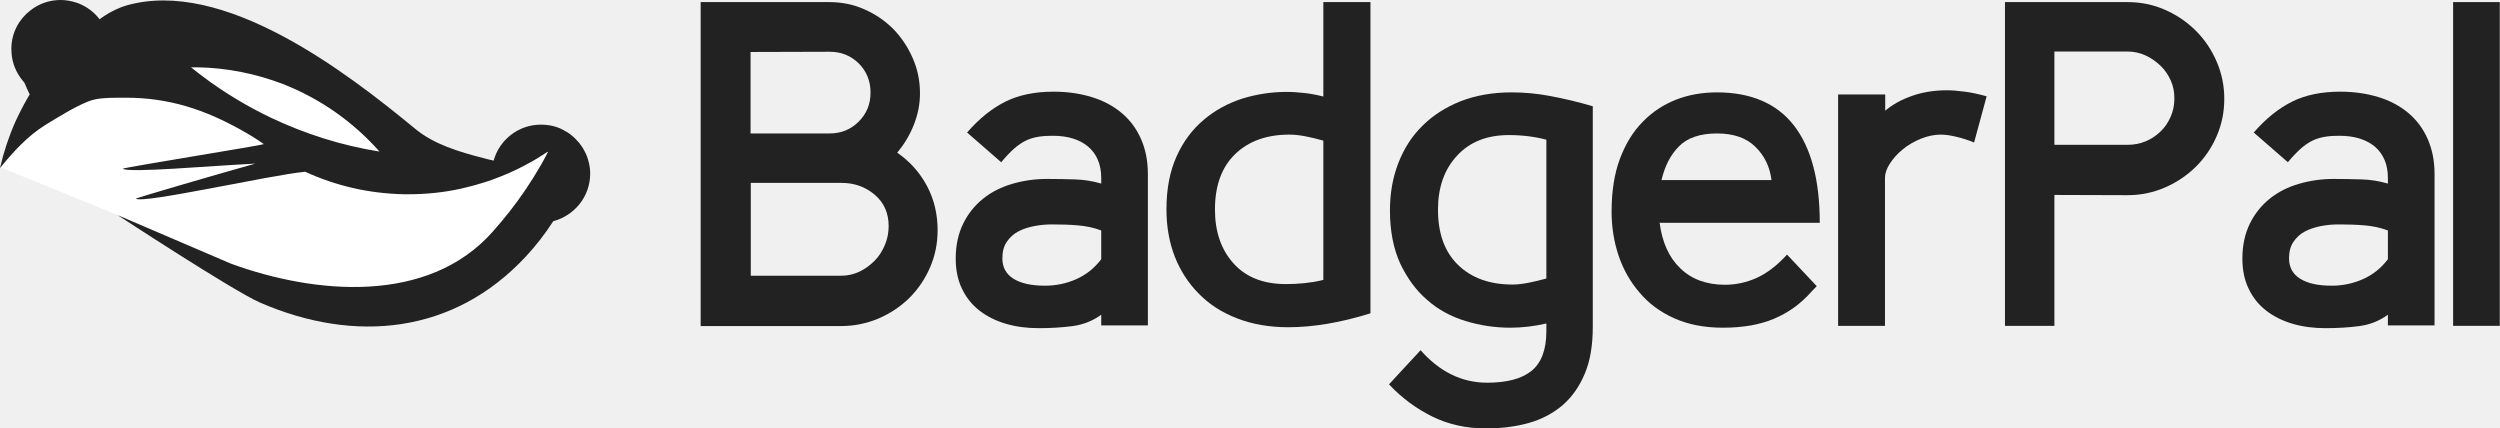
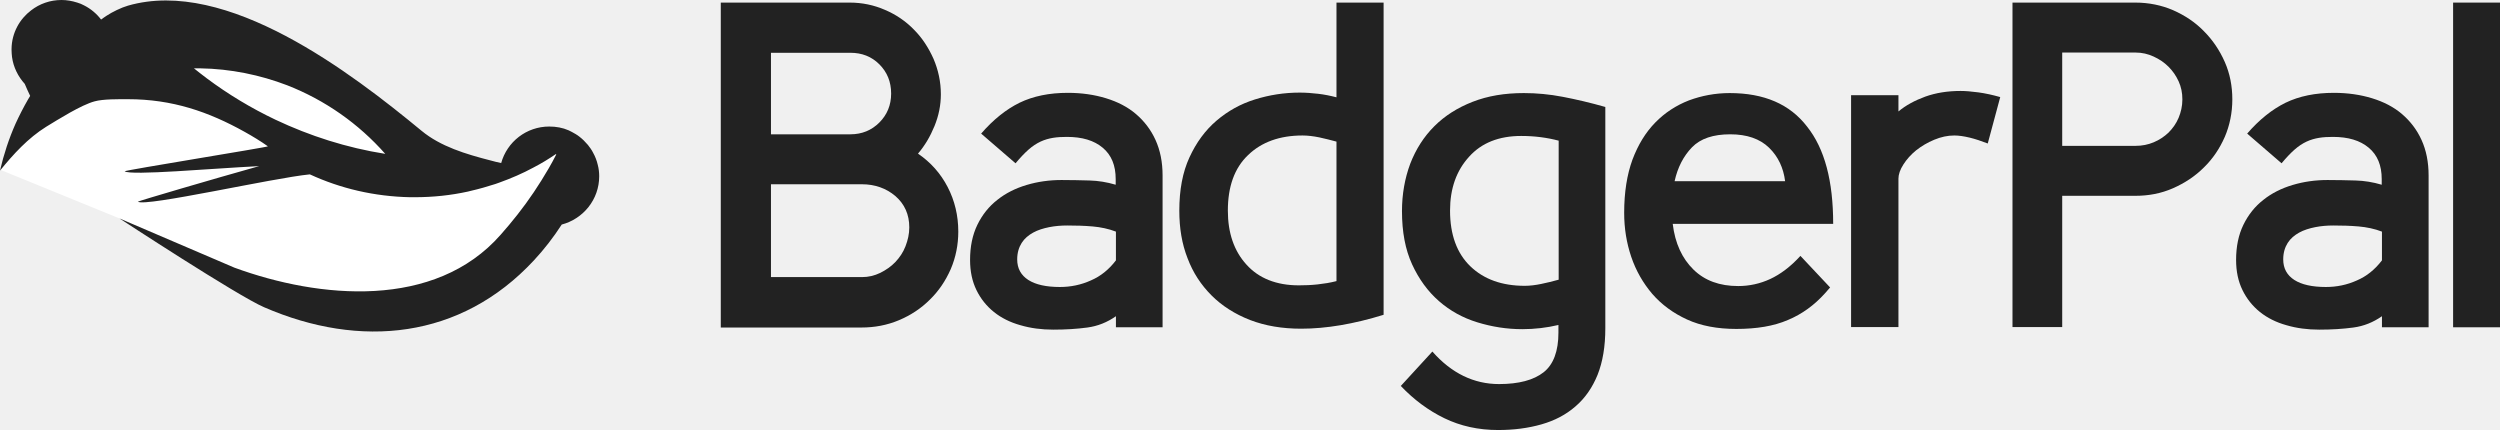
- <svg xmlns="http://www.w3.org/2000/svg" version="1.1" id="Logo" x="0px" y="0px" viewBox="0 0 1077.2 184.4" style="enable-background:new 0 0 1077.2 184.4;" xml:space="preserve">
+ <svg xmlns="http://www.w3.org/2000/svg" version="1.1" id="Logo" x="0px" y="0px" viewBox="0 0 1061 182.4" style="enable-background:new 0 0 1061 182.4;" xml:space="preserve">
  <style type="text/css">
	.st0{fill:#FFFFFF;}
	.st1{fill:#222222;}
</style>
  <polyline class="st0" points="0.2,72.1 50.7,92.7 100.7,120.6 172.2,129.1 207.2,112.1 238.2,70.1 238.2,61.1 224.2,68.1   210.2,74.1 175.2,65.1 147.2,36.1 82.2,13.1 34.2,29.1 0.2,72.1 " />
  <path class="st1" d="M50.7,92.7c0,0,50.2,32.9,61.4,37.7c40.8,17.7,83.4,13.5,114.4-19.8c4.4-4.7,8.4-9.9,11.9-15.3  c9.1-2.4,15.9-10.6,15.9-20.5c0-1.7-0.2-3.3-0.6-4.8c-0.4-1.8-1.1-3.6-2-5.2c-0.6-1.2-1.4-2.3-2.2-3.3c-1.1-1.3-2.3-2.5-3.6-3.5  c-1-0.8-2.1-1.4-3.2-2c-0.5-0.2-0.9-0.5-1.4-0.7c-2.5-1.1-5.3-1.6-8.2-1.6c-9.7,0-17.9,6.5-20.4,15.5c-1.5-0.3-3-0.7-4.5-1.1  c-10.5-2.7-21.2-5.9-29.3-12.6C149.2,31,96.2-9.7,54.3,2.4c-2.8,0.8-6.7,2.7-9.1,4.3c-0.8,0.5-1.6,1.1-2.3,1.6  c-1.9-2.5-4.4-4.6-7.2-6c-0.9-0.5-1.9-0.9-2.9-1.2C30.6,0.4,28.4,0,26.1,0c-4.8,0-9.3,1.6-12.9,4.4C8.3,8.1,5,14,4.9,20.7  c0,0.2,0,0.3,0,0.5c0,1,0.1,2,0.2,3c0.6,4.4,2.6,8.3,5.4,11.4c0.7,1.7,1.5,3.4,2.3,5.1c-0.3,0.5-0.6,1-0.9,1.5  C10,45.5,8.2,49,6.6,52.5c-2.8,6.3-5,13-6.6,19.9c5.7-7,11.9-13.8,19.6-18.6c5.1-3.1,14.9-9.3,20.6-10.8c3.6-1,10.3-0.9,14.1-0.9  c18.8,0,34.2,5.3,49.6,13.9c3.4,1.9,6.7,3.9,9.8,6.1c-0.2,0.4-60.6,10.1-60.8,10.6c2.6,1.9,37-1.2,57.1-2.2  C90.4,76,58.7,85.3,58.5,85.6c3.2,2.3,57.5-10.1,73-11.6c13,6,27.4,9.4,42.6,9.7c0.6,0,1.3,0,1.9,0c7.8,0,15.3-0.8,22.6-2.4  c0.4-0.1,0.8-0.2,1.2-0.3c3.5-0.8,7-1.8,10.4-2.9c0.6-0.2,1.1-0.4,1.7-0.6c5-1.8,9.9-3.9,14.5-6.4c3.3-1.7,6.4-3.6,9.5-5.7  c0.2,0.2,0,0,0.2,0.1c-1,2-2.1,4-3.2,5.9c-4,6.9-8.4,13.5-13.3,19.7c-2.3,2.9-4.6,5.7-7.1,8.5c-27.9,31.8-76.9,27.2-113,14  L50.7,92.7z M116.9,50.8C106.6,45.9,96.8,40,87.7,33.2c-1.8-1.4-3.7-2.8-5.4-4.2c0.2,0,0.5,0,0.7,0c0.6,0,1.3,0,1.9,0  c13,0.2,25.5,2.8,37,7.2c16.1,6.3,30.3,16.3,41.6,29.1C147.1,62.7,131.5,57.7,116.9,50.8z" />
  <g>
-     <path class="st1" d="M301.9,140.4V0.9h55.4c5.3,0,10.4,1,15.1,3.1c4.8,2.1,8.9,4.9,12.5,8.5c3.5,3.6,6.3,7.8,8.4,12.6   s3.1,9.8,3.1,15.1c0,4.7-0.9,9.2-2.7,13.7c-1.8,4.5-4.2,8.4-7.1,11.9c5.4,3.7,9.7,8.5,12.8,14.3c3.1,5.8,4.6,12.2,4.6,19.1   c0,5.7-1.1,11.1-3.3,16.1c-2.2,5.1-5.2,9.4-9,13.2c-3.8,3.7-8.2,6.6-13.3,8.8c-5.1,2.1-10.4,3.2-16.1,3.2h-60.4V140.4z M323.4,22.4   v35.1h34.1c4.9,0,9.1-1.7,12.5-5.1c3.4-3.4,5.1-7.5,5.1-12.5s-1.7-9.2-5.1-12.6c-3.4-3.3-7.5-5-12.5-5L323.4,22.4L323.4,22.4z    M323.4,118.8h39.1c2.8,0,5.4-0.6,7.9-1.8c2.5-1.2,4.6-2.8,6.5-4.7c1.9-1.9,3.3-4.2,4.4-6.8c1.1-2.6,1.6-5.3,1.6-8.1   c0-5.6-2-10.1-6-13.5s-8.8-5.1-14.3-5.1h-39.1v40H323.4z" />
-     <path class="st1" d="M474.5,140.4v-4.8c-3.7,2.7-7.8,4.3-12.3,4.9c-4.5,0.6-9.3,0.9-14.6,0.9c-5.1,0-9.8-0.6-14.2-1.9   c-4.4-1.3-8.2-3.2-11.4-5.7c-3.2-2.5-5.7-5.6-7.5-9.4c-1.8-3.7-2.7-8-2.7-13c0-5.7,1.1-10.7,3.2-15s5-7.9,8.6-10.8s7.8-5,12.6-6.4   s9.8-2.1,14.9-2.1c4.3,0,8.3,0.1,12.1,0.2c3.8,0.1,7.5,0.7,11.3,1.8v-2.4c0-5.8-1.9-10.3-5.6-13.5c-3.7-3.1-8.8-4.7-15.3-4.7   c-2.1,0-4.1,0.1-6,0.4c-1.9,0.3-3.7,0.8-5.4,1.6c-1.7,0.8-3.5,2-5.2,3.5c-1.7,1.5-3.6,3.5-5.6,5.9l-14.7-12.8   c5.2-6,10.7-10.4,16.5-13.3s12.8-4.3,20.7-4.3c6,0,11.5,0.8,16.4,2.3c5,1.5,9.3,3.8,12.9,6.8s6.4,6.7,8.4,11.2s3,9.5,3,15.2v65.2   h-20.1V140.4z M474.5,99.3c-3.2-1.2-6.5-1.9-10.1-2.2c-3.5-0.3-7.1-0.4-10.9-0.4c-2.7,0-5.2,0.2-7.8,0.7c-2.5,0.5-4.8,1.2-6.9,2.3   c-2.1,1.1-3.7,2.6-5,4.5s-1.9,4.3-1.9,7.1c0,3.9,1.6,6.8,4.8,8.8c3.2,2,7.7,3,13.6,3c4.6,0,9.1-0.9,13.4-2.8s7.8-4.7,10.8-8.6V99.3   z" />
-     <path class="st1" d="M570.2,0.9h20.3V135c-12.8,4-24.6,6-35.5,6c-8.1,0-15.4-1.3-21.9-3.8s-12-6-16.5-10.6c-4.5-4.5-8-9.9-10.4-16   c-2.4-6.2-3.6-13-3.6-20.4c0-8.9,1.5-16.5,4.4-22.9s6.8-11.6,11.7-15.7c4.8-4.1,10.4-7.1,16.5-9.1c6.2-1.9,12.6-2.9,19.2-2.9   c2.7,0,5.3,0.2,7.9,0.5c2.6,0.3,5.2,0.8,7.9,1.5V0.9z M523.5,90.3c0,9.6,2.7,17.3,8,23.2c5.3,5.9,12.8,8.9,22.5,8.9   c2.7,0,5.3-0.1,8.1-0.4c2.7-0.3,5.4-0.7,8.1-1.4v-60c-2.4-0.7-4.9-1.3-7.4-1.8s-4.9-0.8-7.2-0.8c-9.8,0-17.6,2.8-23.4,8.4   S523.5,80,523.5,90.3z" />
-     <path class="st1" d="M666.2,139.4c-5.2,1.2-10.4,1.8-15.5,1.8c-6.6,0-13.1-1-19.3-2.9s-11.8-4.9-16.5-9.1   c-4.8-4.1-8.6-9.4-11.6-15.7c-2.9-6.4-4.4-14-4.4-22.9c0-7.3,1.2-14.1,3.6-20.3c2.4-6.2,5.8-11.6,10.4-16.1c4.5-4.5,10-8,16.5-10.6   c6.5-2.5,13.8-3.8,21.9-3.8c5.4,0,11.1,0.5,16.8,1.6c5.8,1.1,11.9,2.5,18.2,4.4v95.1c0,7.8-1.1,14.5-3.4,20   c-2.3,5.5-5.4,10-9.5,13.6c-4.1,3.5-8.9,6.1-14.5,7.7c-5.6,1.6-11.9,2.4-18.6,2.4c-8.5,0-16.2-1.7-23.1-5.1   c-6.9-3.4-13.2-8-18.7-13.9l13.6-14.7c8.2,9.3,17.8,14,28.7,14c8.5,0,14.9-1.7,19.1-5.1c4.2-3.4,6.4-9.1,6.4-17v-3.4H666.2z    M619.6,90.3c0,10.4,2.9,18.3,8.7,23.9s13.6,8.4,23.4,8.4c2.3,0,4.6-0.3,7.1-0.8s4.9-1.1,7.5-1.8V60.2c-4.9-1.3-10.3-2-16.1-2   c-9.6,0-17,3-22.4,8.9C622.3,73,619.6,80.8,619.6,90.3z" />
-     <path class="st1" d="M780.4,125.8c-4.5,5.1-9.8,8.9-15.9,11.5c-6.1,2.6-13.5,3.9-22.1,3.9c-8.1,0-15.1-1.4-21.1-4.1   c-6-2.7-11-6.4-14.9-11.1c-4-4.6-7-10-9-15.9c-2-6-3-12.3-3-18.9c0-8.8,1.2-16.4,3.6-22.8c2.4-6.4,5.7-11.8,9.9-16   c4.2-4.3,9-7.4,14.4-9.5s11.3-3.1,17.5-3.1c14.7,0,25.8,4.8,33.2,14.3c7.4,9.6,11.1,23.5,11.1,41.9h-69c1.1,8.4,4,14.9,8.9,19.6   c4.8,4.7,11.3,7.1,19.2,7.1c4.8,0,9.4-1,13.8-3s8.7-5.3,13-10l12.8,13.6L780.4,125.8z M739.8,57.5c-7.3,0-12.8,1.9-16.4,5.6   c-3.7,3.7-6.1,8.6-7.5,14.5h47.4c-0.7-5.7-3-10.5-6.9-14.3C752.5,59.4,746.9,57.5,739.8,57.5z" />
-     <path class="st1" d="M850.6,61.4c-2.7-1.1-5.2-1.9-7.8-2.5c-2.5-0.6-4.7-0.9-6.6-0.9c-2.8,0-5.6,0.6-8.6,1.8   c-2.9,1.2-5.5,2.7-7.8,4.6s-4.1,3.9-5.5,6.1s-2.1,4.2-2.1,6.1v63.8H792V40.7h20.3v7c3.2-2.7,7-4.8,11.6-6.4   c4.5-1.6,9.6-2.4,15.1-2.4c2,0,4.5,0.2,7.6,0.6c3.1,0.4,6.2,1.1,9.4,2L850.6,61.4z" />
-     <path class="st1" d="M885.2,84v56.4h-21.3V0.9h52.8c5.7,0,11.1,1.1,16.1,3.3s9.5,5.2,13.3,9s6.8,8.2,9,13.3s3.3,10.4,3.3,16.1   s-1.1,11.1-3.3,16.1c-2.2,5.1-5.2,9.4-9,13.2c-3.8,3.7-8.2,6.7-13.3,8.9c-5.1,2.2-10.4,3.3-16.1,3.3L885.2,84L885.2,84z    M885.2,62.4h31.5c2.8,0,5.4-0.5,7.8-1.5c2.4-1,4.5-2.4,6.4-4.2s3.3-3.9,4.4-6.4c1.1-2.5,1.6-5.1,1.6-7.9s-0.5-5.4-1.6-7.8   c-1.1-2.4-2.5-4.5-4.4-6.3s-4-3.3-6.4-4.4s-5-1.7-7.8-1.7h-31.5V62.4z" />
-     <path class="st1" d="M1028.9,140.4v-4.8c-3.7,2.7-7.8,4.3-12.3,4.9c-4.5,0.6-9.3,0.9-14.6,0.9c-5.1,0-9.8-0.6-14.2-1.9   c-4.4-1.3-8.2-3.2-11.4-5.7s-5.7-5.6-7.5-9.4c-1.8-3.7-2.7-8-2.7-13c0-5.7,1.1-10.7,3.2-15c2.1-4.3,5-7.9,8.6-10.8s7.8-5,12.6-6.4   s9.8-2.1,14.9-2.1c4.3,0,8.3,0.1,12.1,0.2s7.5,0.7,11.3,1.8v-2.4c0-5.8-1.9-10.3-5.6-13.5c-3.7-3.1-8.8-4.7-15.3-4.7   c-2.1,0-4.1,0.1-6,0.4c-1.9,0.3-3.7,0.8-5.4,1.6s-3.5,2-5.2,3.5c-1.7,1.5-3.6,3.5-5.6,5.9l-14.7-12.8c5.2-6,10.7-10.4,16.5-13.3   s12.8-4.3,20.7-4.3c6,0,11.5,0.8,16.4,2.3c5,1.5,9.3,3.8,12.9,6.8s6.4,6.7,8.4,11.2s3,9.5,3,15.2v65.2h-20.1V140.4z M1028.9,99.3   c-3.2-1.2-6.5-1.9-10.1-2.2c-3.5-0.3-7.1-0.4-10.9-0.4c-2.7,0-5.2,0.2-7.8,0.7c-2.5,0.5-4.8,1.2-6.9,2.3c-2.1,1.1-3.7,2.6-5,4.5   s-1.9,4.3-1.9,7.1c0,3.9,1.6,6.8,4.8,8.8s7.7,3,13.6,3c4.6,0,9.1-0.9,13.4-2.8c4.3-1.9,7.8-4.7,10.8-8.6V99.3z" />
-     <path class="st1" d="M1057,140.4V0.9h20.1v139.5H1057z" />
+     <path class="st1" d="M305.9,138.9V1.1h54.7c5.2,0,10.2,1,15,3.1c4.7,2,8.8,4.8,12.3,8.4c3.5,3.5,6.2,7.7,8.3,12.4   c2,4.7,3.1,9.7,3.1,15c0,4.6-0.9,9.1-2.7,13.5c-1.8,4.4-4.1,8.3-7,11.7c5.4,3.7,9.6,8.4,12.6,14.2c3,5.8,4.5,12.1,4.5,18.9   c0,5.6-1.1,11-3.2,15.9c-2.2,5-5.1,9.3-8.9,13c-3.7,3.7-8.1,6.6-13.1,8.7c-5,2.1-10.3,3.1-15.9,3.1H305.9z M327.2,22.3V57h33.7   c4.9,0,9-1.7,12.3-5c3.3-3.3,5-7.4,5-12.3c0-5-1.7-9.1-5-12.4c-3.3-3.3-7.4-4.9-12.3-4.9H327.2z M327.2,117.6h38.6   c2.8,0,5.3-0.6,7.8-1.8c2.4-1.2,4.6-2.7,6.4-4.6c1.8-1.9,3.3-4.1,4.3-6.7c1-2.6,1.6-5.2,1.6-8c0-5.5-2-9.9-5.9-13.3   c-3.9-3.3-8.7-5-14.2-5h-38.6V117.6z" />
+     <path class="st1" d="M473.6,138.9v-4.7c-3.7,2.6-7.7,4.2-12.1,4.8c-4.4,0.6-9.2,0.9-14.5,0.9c-5,0-9.6-0.6-14-1.9   c-4.3-1.2-8.1-3.1-11.2-5.6c-3.1-2.5-5.6-5.6-7.4-9.3c-1.8-3.7-2.7-7.9-2.7-12.8c0-5.6,1-10.6,3.1-14.9c2.1-4.3,4.9-7.8,8.5-10.6   c3.5-2.8,7.7-4.9,12.4-6.3c4.7-1.4,9.6-2.1,14.8-2.1c4.2,0,8.2,0.1,11.9,0.2c3.7,0.1,7.4,0.7,11.1,1.8v-2.4   c0-5.8-1.8-10.2-5.5-13.3c-3.7-3.1-8.7-4.6-15.2-4.6c-2.1,0-4.1,0.1-5.9,0.4c-1.8,0.3-3.6,0.8-5.3,1.6c-1.7,0.8-3.4,1.9-5.1,3.4   c-1.7,1.5-3.5,3.4-5.5,5.8l-14.6-12.6c5.1-5.9,10.6-10.3,16.3-13.1c5.8-2.8,12.6-4.2,20.5-4.2c5.9,0,11.3,0.8,16.2,2.3   c4.9,1.5,9.2,3.7,12.7,6.7c3.5,3,6.3,6.6,8.3,11c2,4.4,3,9.4,3,15.1v64.4H473.6z M473.6,98.3c-3.1-1.2-6.5-1.9-9.9-2.2   c-3.5-0.3-7.1-0.4-10.7-0.4c-2.6,0-5.2,0.2-7.7,0.7c-2.5,0.5-4.8,1.2-6.8,2.3c-2,1.1-3.7,2.5-4.9,4.4c-1.2,1.9-1.9,4.2-1.9,7   c0,3.8,1.6,6.7,4.7,8.7c3.1,2,7.6,3,13.4,3c4.6,0,9-0.9,13.2-2.8c4.2-1.8,7.7-4.7,10.6-8.5V98.3z" />
+     <path class="st1" d="M567.1,1.1h20.1v132.5c-12.6,3.9-24.3,5.9-35,5.9c-8,0-15.2-1.2-21.7-3.7c-6.4-2.5-11.9-6-16.3-10.4   c-4.5-4.5-7.9-9.7-10.2-15.8c-2.4-6.1-3.5-12.8-3.5-20.2c0-8.8,1.4-16.3,4.3-22.6c2.9-6.3,6.7-11.5,11.5-15.6   c4.8-4.1,10.2-7.1,16.3-9c6.1-1.9,12.4-2.9,19-2.9c2.6,0,5.2,0.2,7.8,0.5c2.6,0.3,5.1,0.8,7.8,1.5V1.1z M521.1,89.4   c0,9.4,2.6,17.1,7.9,22.9c5.2,5.8,12.7,8.8,22.2,8.8c2.6,0,5.3-0.1,8-0.4c2.7-0.3,5.3-0.7,8-1.4V60.1c-2.4-0.7-4.8-1.2-7.3-1.8   c-2.5-0.5-4.9-0.8-7.1-0.8c-9.7,0-17.4,2.8-23.1,8.3C523.9,71.3,521.1,79.2,521.1,89.4z" />
+     <path class="st1" d="M661.5,137.9c-5.1,1.2-10.2,1.8-15.4,1.8c-6.6,0-12.9-1-19.1-2.9c-6.2-1.9-11.6-4.9-16.3-9   c-4.7-4.1-8.5-9.3-11.4-15.6c-2.9-6.3-4.3-13.8-4.3-22.6c0-7.2,1.2-13.9,3.5-20.1c2.4-6.2,5.8-11.5,10.2-15.9   c4.5-4.5,9.9-7.9,16.3-10.4c6.4-2.5,13.6-3.7,21.7-3.7c5.4,0,10.9,0.5,16.6,1.6c5.7,1.1,11.7,2.5,18,4.3v93.9   c0,7.7-1.1,14.3-3.3,19.8c-2.2,5.4-5.3,9.9-9.4,13.4c-4,3.5-8.8,6-14.4,7.6c-5.6,1.6-11.7,2.4-18.4,2.4c-8.4,0-16-1.7-22.8-5   c-6.8-3.3-13-7.9-18.5-13.7l13.4-14.6c8.1,9.2,17.6,13.8,28.3,13.8c8.4,0,14.7-1.7,18.9-5c4.2-3.3,6.3-9,6.3-16.8V137.9z    M615.4,89.4c0,10.2,2.9,18.1,8.6,23.6c5.7,5.5,13.4,8.3,23.1,8.3c2.2,0,4.6-0.3,7-0.8c2.4-0.5,4.9-1.1,7.4-1.8V59.7   c-4.9-1.3-10.2-2-15.9-2c-9.4,0-16.8,2.9-22.1,8.8C618.1,72.4,615.4,80,615.4,89.4z" />
+     <path class="st1" d="M774.5,124.5c-4.5,5-9.7,8.8-15.7,11.3c-6,2.6-13.3,3.8-21.9,3.8c-8,0-15-1.3-20.9-4   c-5.9-2.7-10.8-6.3-14.8-10.9c-3.9-4.6-6.9-9.8-8.9-15.7c-2-5.9-3-12.1-3-18.7c0-8.7,1.2-16.2,3.5-22.5c2.4-6.4,5.6-11.6,9.7-15.8   c4.1-4.2,8.9-7.3,14.3-9.4c5.4-2,11.2-3.1,17.3-3.1c14.6,0,25.5,4.7,32.8,14.2C774.4,63.1,778,76.8,778,95h-68.1   c1,8.3,4,14.7,8.8,19.4c4.8,4.7,11.1,7,19,7c4.7,0,9.3-1,13.6-3c4.3-2,8.6-5.2,12.8-9.8l12.6,13.4L774.5,124.5z M734.3,57   c-7.2,0-12.6,1.8-16.2,5.5c-3.6,3.7-6.1,8.5-7.4,14.4h46.9c-0.7-5.6-2.9-10.4-6.8-14.2C746.9,58.9,741.4,57,734.3,57z" />
+     <path class="st1" d="M843.6,60.9c-2.6-1-5.2-1.9-7.7-2.5c-2.5-0.6-4.7-0.9-6.5-0.9c-2.8,0-5.6,0.6-8.5,1.8   c-2.9,1.2-5.4,2.7-7.7,4.5c-2.2,1.8-4,3.8-5.4,6c-1.4,2.2-2.1,4.2-2.1,6v63h-20.1V40.4h20.1v6.9c3.1-2.6,7-4.7,11.4-6.3   c4.5-1.6,9.4-2.4,15-2.4c2,0,4.5,0.2,7.5,0.6c3,0.4,6.1,1.1,9.3,2L843.6,60.9z" />
+     <path class="st1" d="M875.2,83.1v55.7h-21.1V1.1h52.2c5.6,0,11,1.1,15.9,3.2c5,2.2,9.4,5.1,13.1,8.9c3.7,3.7,6.7,8.1,8.9,13.1   c2.2,5,3.2,10.3,3.2,15.9c0,5.6-1.1,11-3.2,15.9c-2.2,5-5.1,9.3-8.9,13c-3.7,3.7-8.1,6.6-13.1,8.8c-5,2.2-10.3,3.2-15.9,3.2H875.2z    M875.2,61.9h31.1c2.8,0,5.3-0.5,7.7-1.5c2.4-1,4.5-2.4,6.3-4.1c1.8-1.8,3.3-3.9,4.3-6.3c1-2.4,1.6-5,1.6-7.8   c0-2.8-0.5-5.3-1.6-7.7c-1.1-2.4-2.5-4.4-4.3-6.2c-1.8-1.8-3.9-3.2-6.3-4.3c-2.4-1.1-4.9-1.7-7.7-1.7h-31.1V61.9z" />
+     <path class="st1" d="M1010.9,138.9v-4.7c-3.7,2.6-7.7,4.2-12.1,4.8c-4.4,0.6-9.2,0.9-14.5,0.9c-5,0-9.6-0.6-14-1.9   c-4.3-1.2-8.1-3.1-11.2-5.6c-3.1-2.5-5.6-5.6-7.4-9.3c-1.8-3.7-2.7-7.9-2.7-12.8c0-5.6,1-10.6,3.1-14.9c2.1-4.3,4.9-7.8,8.5-10.6   c3.5-2.8,7.7-4.9,12.4-6.3c4.7-1.4,9.6-2.1,14.8-2.1c4.2,0,8.2,0.1,11.9,0.2c3.7,0.1,7.4,0.7,11.1,1.8v-2.4   c0-5.8-1.8-10.2-5.5-13.3c-3.7-3.1-8.7-4.6-15.2-4.6c-2.1,0-4.1,0.1-5.9,0.4c-1.8,0.3-3.6,0.8-5.3,1.6c-1.7,0.8-3.4,1.9-5.1,3.4   c-1.7,1.5-3.5,3.4-5.5,5.8l-14.6-12.6c5.1-5.9,10.6-10.3,16.3-13.1c5.8-2.8,12.6-4.2,20.5-4.2c5.9,0,11.3,0.8,16.2,2.3   c4.9,1.5,9.2,3.7,12.7,6.7c3.5,3,6.3,6.6,8.3,11c2,4.4,3,9.4,3,15.1v64.4H1010.9z M1010.9,98.3c-3.1-1.2-6.5-1.9-9.9-2.2   c-3.5-0.3-7.1-0.4-10.7-0.4c-2.6,0-5.2,0.2-7.7,0.7c-2.5,0.5-4.8,1.2-6.8,2.3c-2,1.1-3.7,2.5-4.9,4.4c-1.2,1.9-1.9,4.2-1.9,7   c0,3.8,1.6,6.7,4.7,8.7c3.1,2,7.6,3,13.4,3c4.6,0,9-0.9,13.2-2.8c4.2-1.8,7.7-4.7,10.6-8.5V98.3z" />
+     <path class="st1" d="M1041.1,138.9V1.1h19.9v137.8H1041.1z" />
  </g>
</svg>
